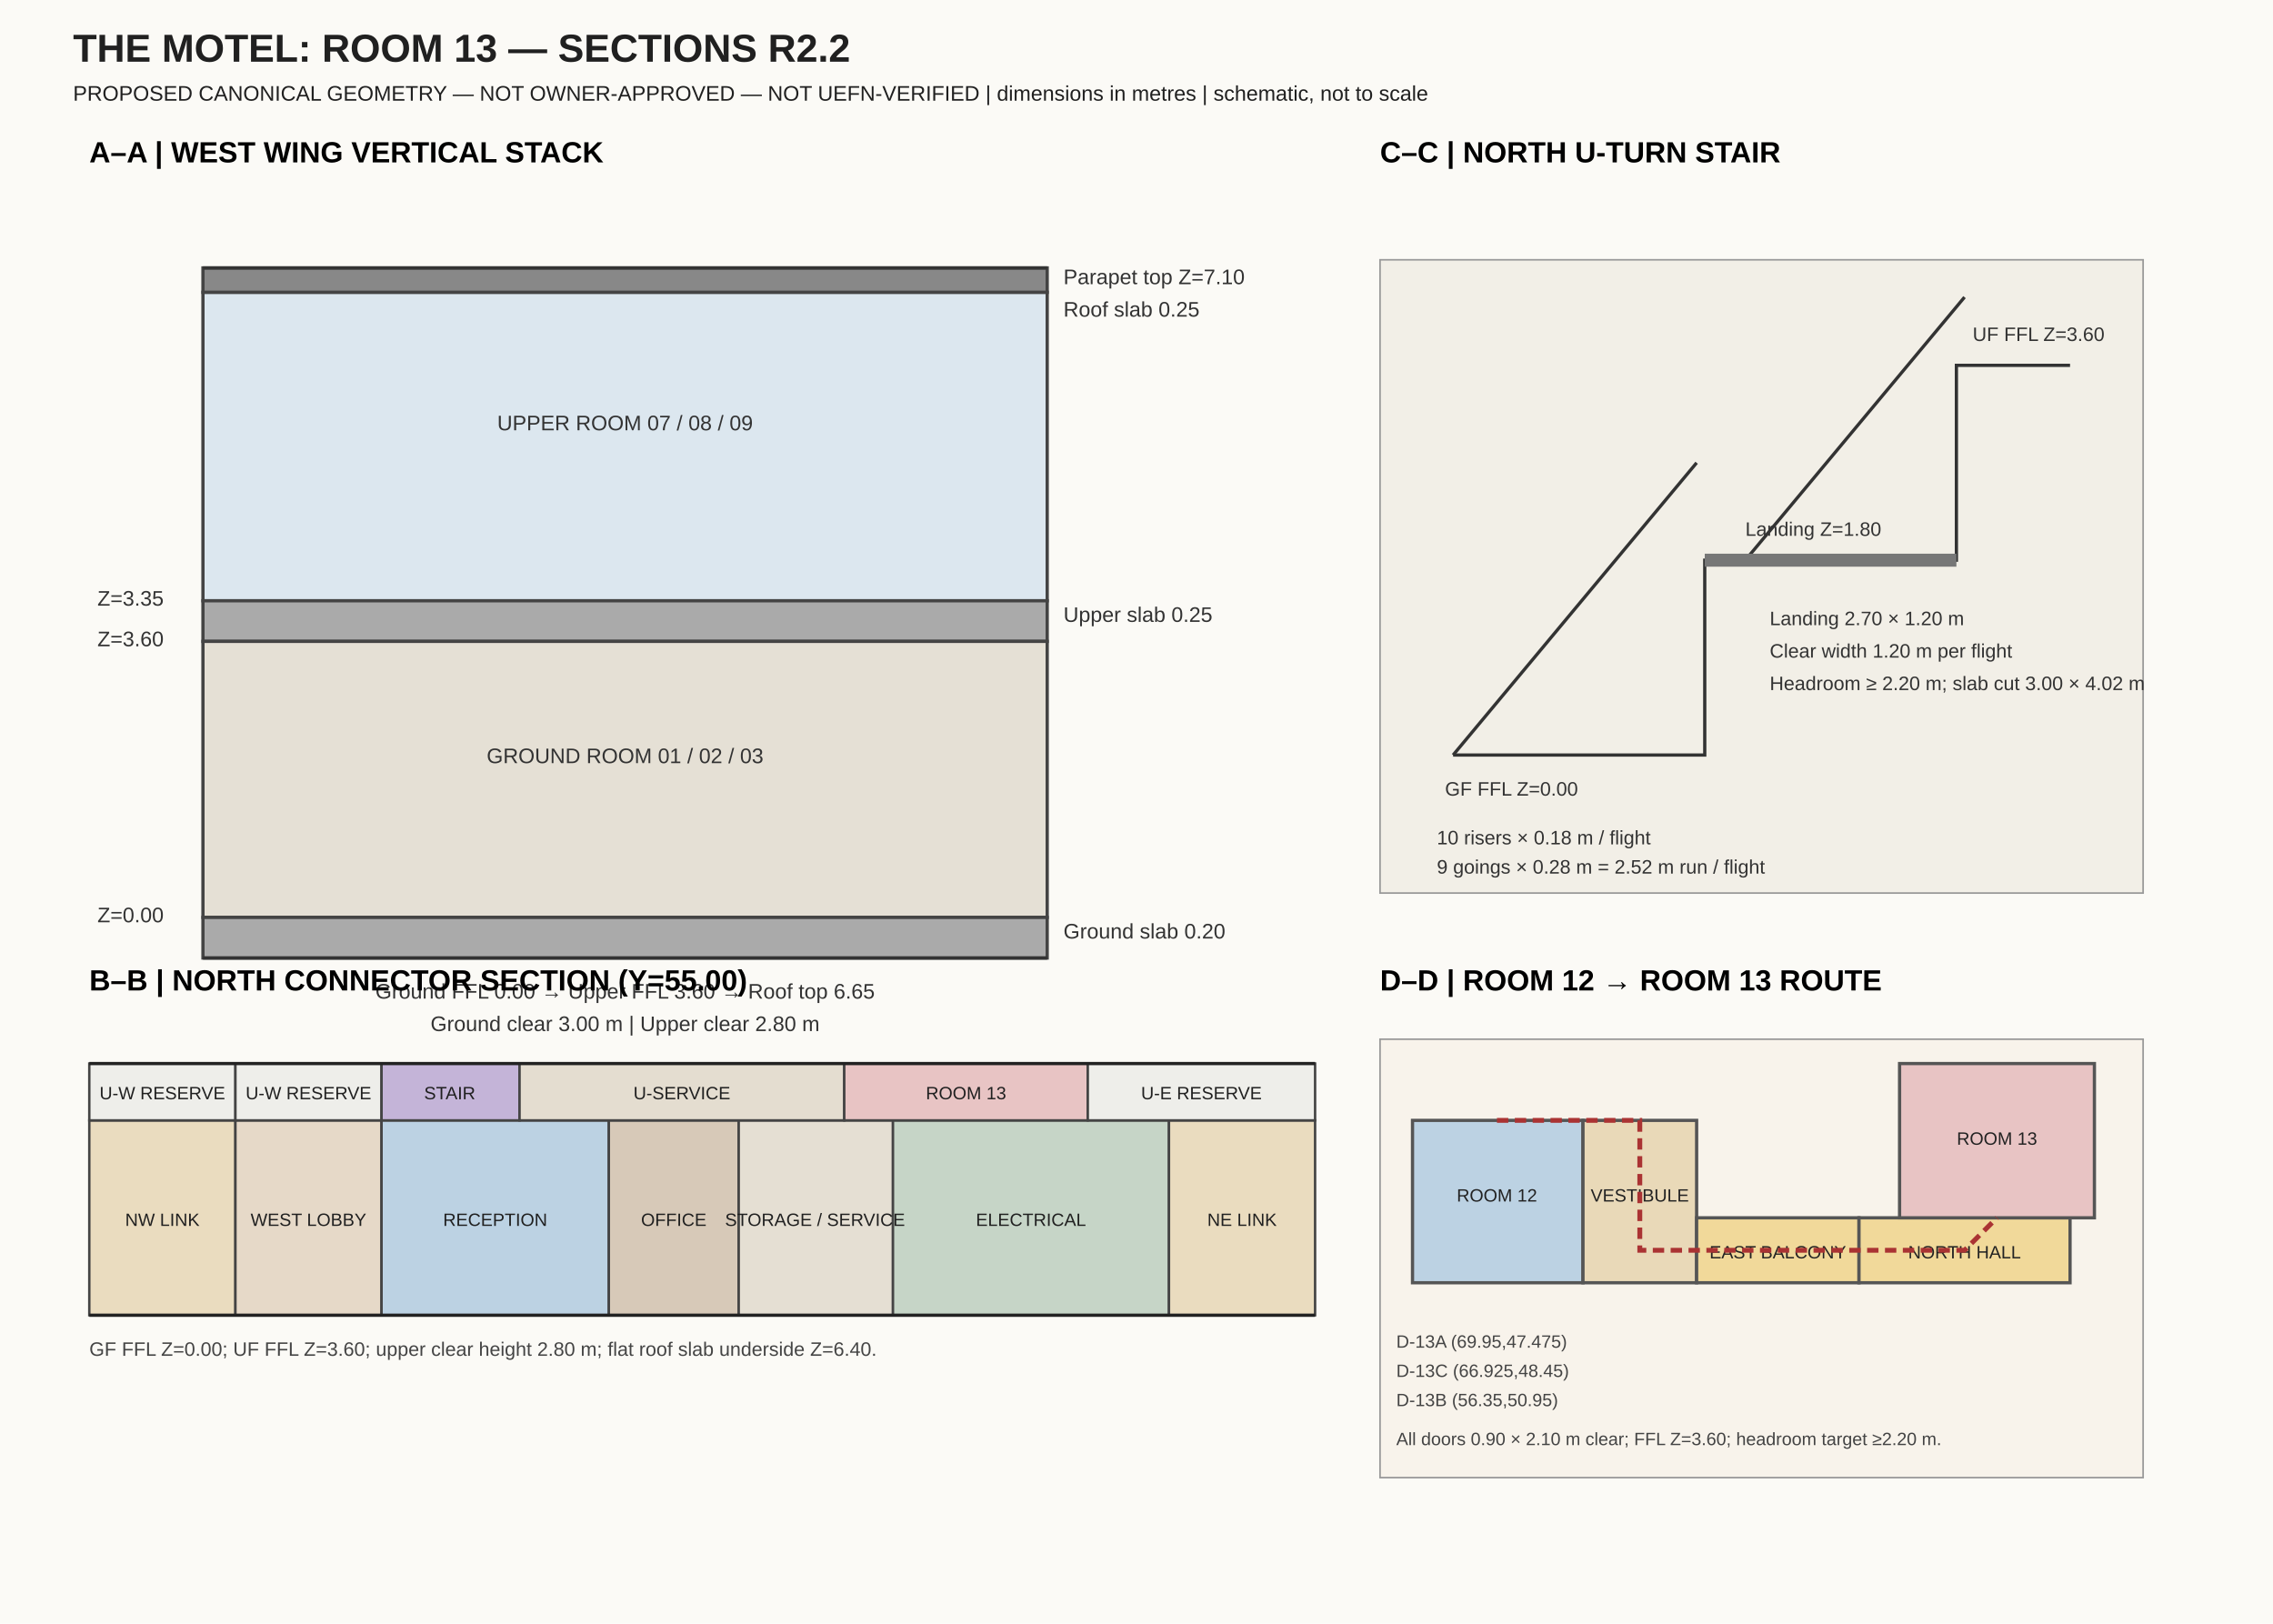
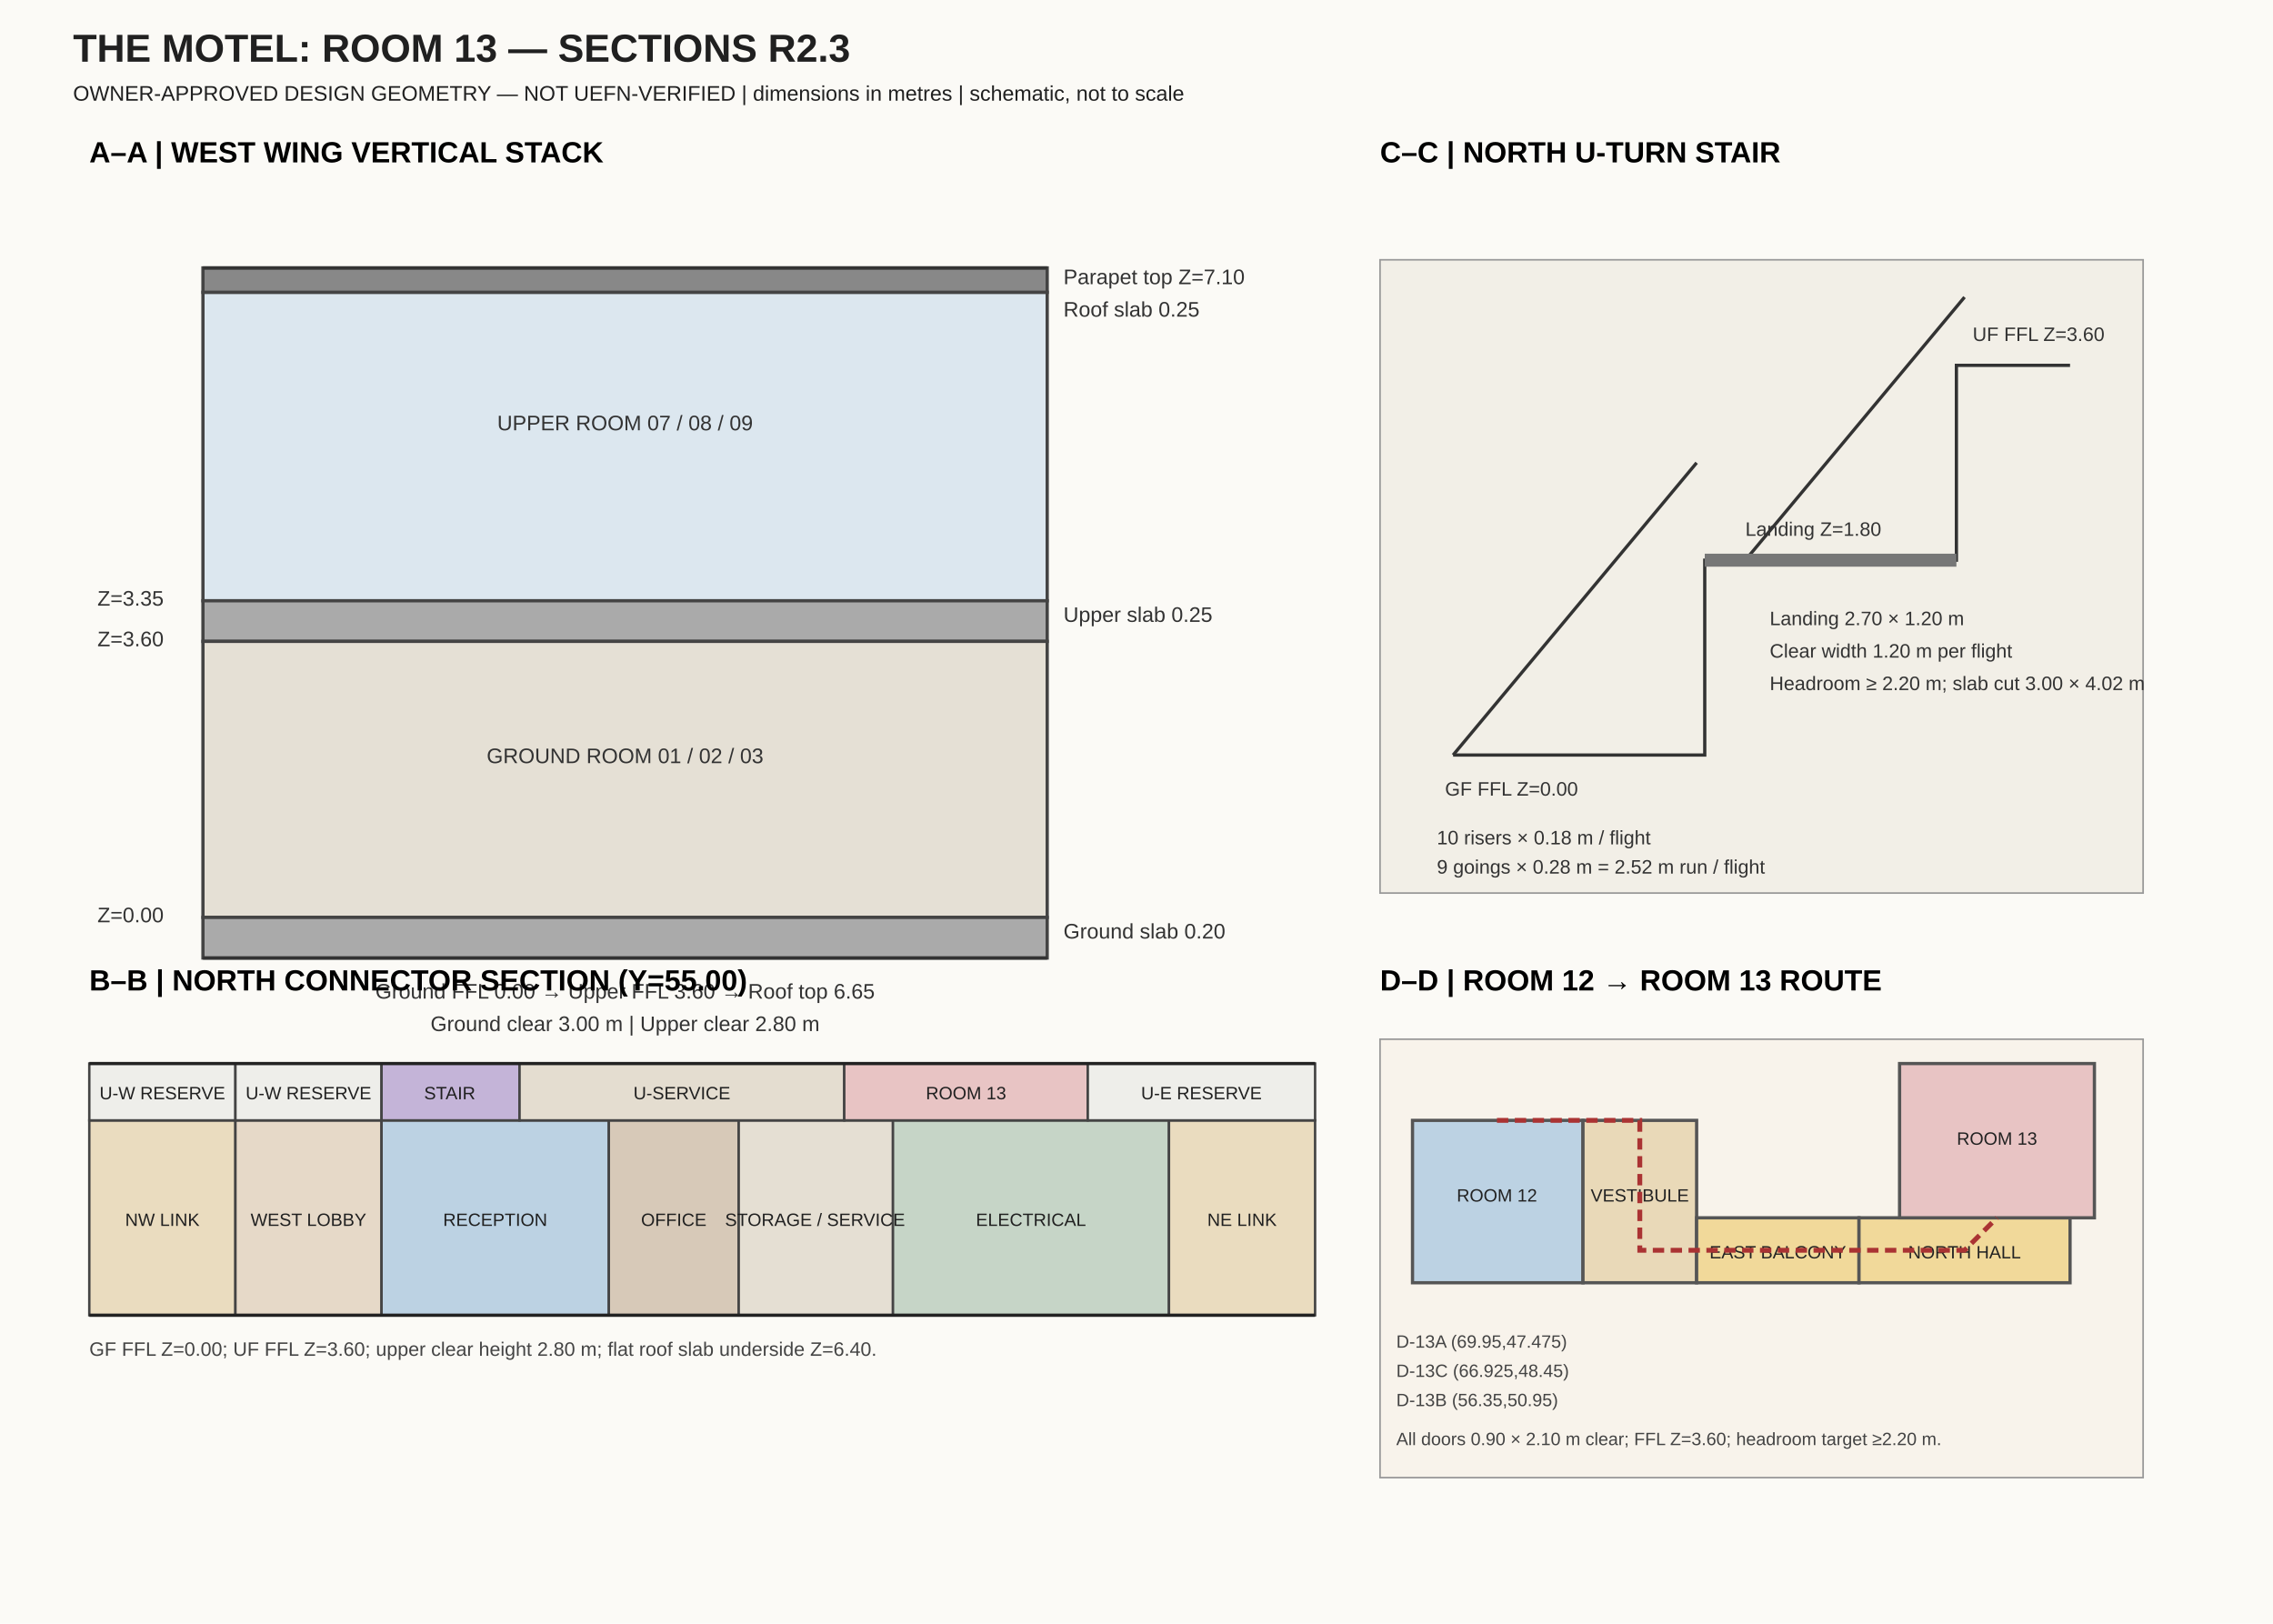
<svg xmlns="http://www.w3.org/2000/svg" width="1400" height="1000" viewBox="0 0 1400 1000">
  <rect width="1400" height="1000" fill="#fbfaf6" />
  <g font-family="Arial" fill="#202020">
-     <text x="45" y="38" font-size="24" font-weight="bold">THE MOTEL: ROOM 13 — SECTIONS R2.2</text>
-     <text x="45" y="62" font-size="13">PROPOSED CANONICAL GEOMETRY — NOT OWNER-APPROVED — NOT UEFN-VERIFIED | dimensions in metres | schematic, not to scale</text>
+     <text x="45" y="38" font-size="24" font-weight="bold">THE MOTEL: ROOM 13 — SECTIONS R2.3</text>
+     <text x="45" y="62" font-size="13">OWNER-APPROVED DESIGN GEOMETRY — NOT UEFN-VERIFIED | dimensions in metres | schematic, not to scale</text>
  </g>
  <g transform="translate(55,100)">
    <text x="0" y="0" font-family="Arial" font-size="18" font-weight="bold">A–A | WEST WING VERTICAL STACK</text>
    <g stroke="#444" fill="none" stroke-width="2">
      <rect x="70" y="80" width="520" height="190" fill="#dce7ef" />
      <rect x="70" y="270" width="520" height="25" fill="#aaa" />
      <rect x="70" y="295" width="520" height="170" fill="#e5e0d5" />
      <rect x="70" y="465" width="520" height="25" fill="#aaa" />
      <rect x="70" y="65" width="520" height="15" fill="#888" />
      <path d="M70 65 H590 M70 490 H590" stroke="#333" />
    </g>
    <g font-family="Arial" font-size="13" fill="#333">
      <text x="330" y="165" text-anchor="middle">UPPER ROOM 07 / 08 / 09</text>
      <text x="330" y="370" text-anchor="middle">GROUND ROOM 01 / 02 / 03</text>
      <text x="600" y="283">Upper slab 0.25</text>
      <text x="600" y="478">Ground slab 0.20</text>
      <text x="600" y="75">Parapet top Z=7.10</text>
      <text x="600" y="95">Roof slab 0.25</text>
      <text x="5" y="273">Z=3.35</text>
      <text x="5" y="298">Z=3.60</text>
      <text x="5" y="468">Z=0.00</text>
      <text x="330" y="515" text-anchor="middle">Ground FFL 0.00 → Upper FFL 3.60 → Roof top 6.65</text>
      <text x="330" y="535" text-anchor="middle">Ground clear 3.00 m | Upper clear 2.80 m</text>
    </g>
  </g>
  <g transform="translate(55,610)">
    <text x="0" y="0" font-family="Arial" font-size="18" font-weight="bold">B–B | NORTH CONNECTOR SECTION (Y=55.00)</text>
    <g stroke="#444" stroke-width="1.5">
      <rect x="0" y="80" width="90" height="120" fill="#eadcbf" />
      <rect x="90" y="80" width="90" height="120" fill="#e6d9c8" />
      <rect x="180" y="80" width="140" height="120" fill="#bcd2e3" />
      <rect x="320" y="80" width="80" height="120" fill="#d7c9b8" />
      <rect x="400" y="80" width="95" height="120" fill="#e5dfd3" />
      <rect x="495" y="80" width="170" height="120" fill="#c6d5c7" />
      <rect x="665" y="80" width="90" height="120" fill="#eadcbf" />
      <rect x="0" y="45" width="90" height="35" fill="#eeeeea" />
      <rect x="90" y="45" width="90" height="35" fill="#eeeeea" />
      <rect x="180" y="45" width="85" height="35" fill="#c4b4d8" />
      <rect x="265" y="45" width="200" height="35" fill="#e4ddd0" />
      <rect x="465" y="45" width="150" height="35" fill="#e8c4c4" />
      <rect x="615" y="45" width="140" height="35" fill="#eeeeea" />
      <path d="M0 200 H755 M0 45 H755" stroke="#222" stroke-width="2" />
    </g>
    <g font-family="Arial" font-size="11" fill="#202020" text-anchor="middle">
      <text x="45" y="145">NW LINK</text>
      <text x="135" y="145">WEST LOBBY</text>
      <text x="250" y="145">RECEPTION</text>
      <text x="360" y="145">OFFICE</text>
      <text x="447" y="145">STORAGE / SERVICE</text>
      <text x="580" y="145">ELECTRICAL</text>
      <text x="710" y="145">NE LINK</text>
      <text x="45" y="67">U-W RESERVE</text>
      <text x="135" y="67">U-W RESERVE</text>
      <text x="222" y="67">STAIR</text>
      <text x="365" y="67">U-SERVICE</text>
      <text x="540" y="67">ROOM 13</text>
      <text x="685" y="67">U-E RESERVE</text>
    </g>
    <text x="0" y="225" font-family="Arial" font-size="12" fill="#444">GF FFL Z=0.00; UF FFL Z=3.60; upper clear height 2.80 m; flat roof slab underside Z=6.40.</text>
  </g>
  <g transform="translate(850,100)">
    <text x="0" y="0" font-family="Arial" font-size="18" font-weight="bold">C–C | NORTH U-TURN STAIR</text>
    <rect x="0" y="60" width="470" height="390" fill="#f2efe7" stroke="#999" />
    <g stroke="#333" stroke-width="2" fill="none">
      <path d="M45 365 H200 V245 H355 V125 H425" />
      <path d="M45 365 L60 347 L75 329 L90 311 L105 293 L120 275 L135 257 L150 239 L165 221 L180 203 L195 185" />
      <path d="M225 245 L240 227 L255 209 L270 191 L285 173 L300 155 L315 137 L330 119 L345 101 L360 83" />
      <path d="M200 245 H355" stroke="#777" stroke-width="8" />
    </g>
    <g font-family="Arial" font-size="12" fill="#333">
      <text x="40" y="390">GF FFL Z=0.00</text>
      <text x="225" y="230">Landing Z=1.80</text>
      <text x="365" y="110">UF FFL Z=3.60</text>
      <text x="35" y="420">10 risers × 0.18 m / flight</text>
      <text x="35" y="438">9 goings × 0.28 m = 2.52 m run / flight</text>
      <text x="240" y="285">Landing 2.70 × 1.20 m</text>
      <text x="240" y="305">Clear width 1.20 m per flight</text>
      <text x="240" y="325">Headroom ≥ 2.20 m; slab cut 3.00 × 4.02 m</text>
    </g>
  </g>
  <g transform="translate(850,610)">
    <text x="0" y="0" font-family="Arial" font-size="18" font-weight="bold">D–D | ROOM 12 → ROOM 13 ROUTE</text>
    <rect x="0" y="30" width="470" height="270" fill="#f8f3eb" stroke="#999" />
    <g stroke="#555" stroke-width="2">
      <rect x="20" y="80" width="105" height="100" fill="#bcd2e3" />
      <rect x="125" y="80" width="70" height="100" fill="#e9d9b8" />
      <rect x="195" y="140" width="100" height="40" fill="#f1d99a" />
      <rect x="295" y="140" width="130" height="40" fill="#f1d99a" />
      <rect x="320" y="45" width="120" height="95" fill="#e8c4c4" />
    </g>
    <g font-family="Arial" font-size="11" fill="#222" text-anchor="middle">
      <text x="72" y="130">ROOM 12</text>
      <text x="160" y="130">VESTIBULE</text>
      <text x="245" y="165">EAST BALCONY</text>
      <text x="360" y="165">NORTH HALL</text>
      <text x="380" y="95">ROOM 13</text>
    </g>
    <path d="M72 80 L160 80 L160 160 L245 160 L360 160 L380 140" fill="none" stroke="#a33" stroke-width="3" stroke-dasharray="7 4" />
    <g font-family="Arial" font-size="11" fill="#444">
      <text x="10" y="220">D-13A (69.95,47.475)</text>
      <text x="10" y="238">D-13C (66.925,48.45)</text>
      <text x="10" y="256">D-13B (56.35,50.95)</text>
      <text x="10" y="280">All doors 0.90 × 2.10 m clear; FFL Z=3.60; headroom target ≥2.20 m.</text>
    </g>
  </g>
</svg>
